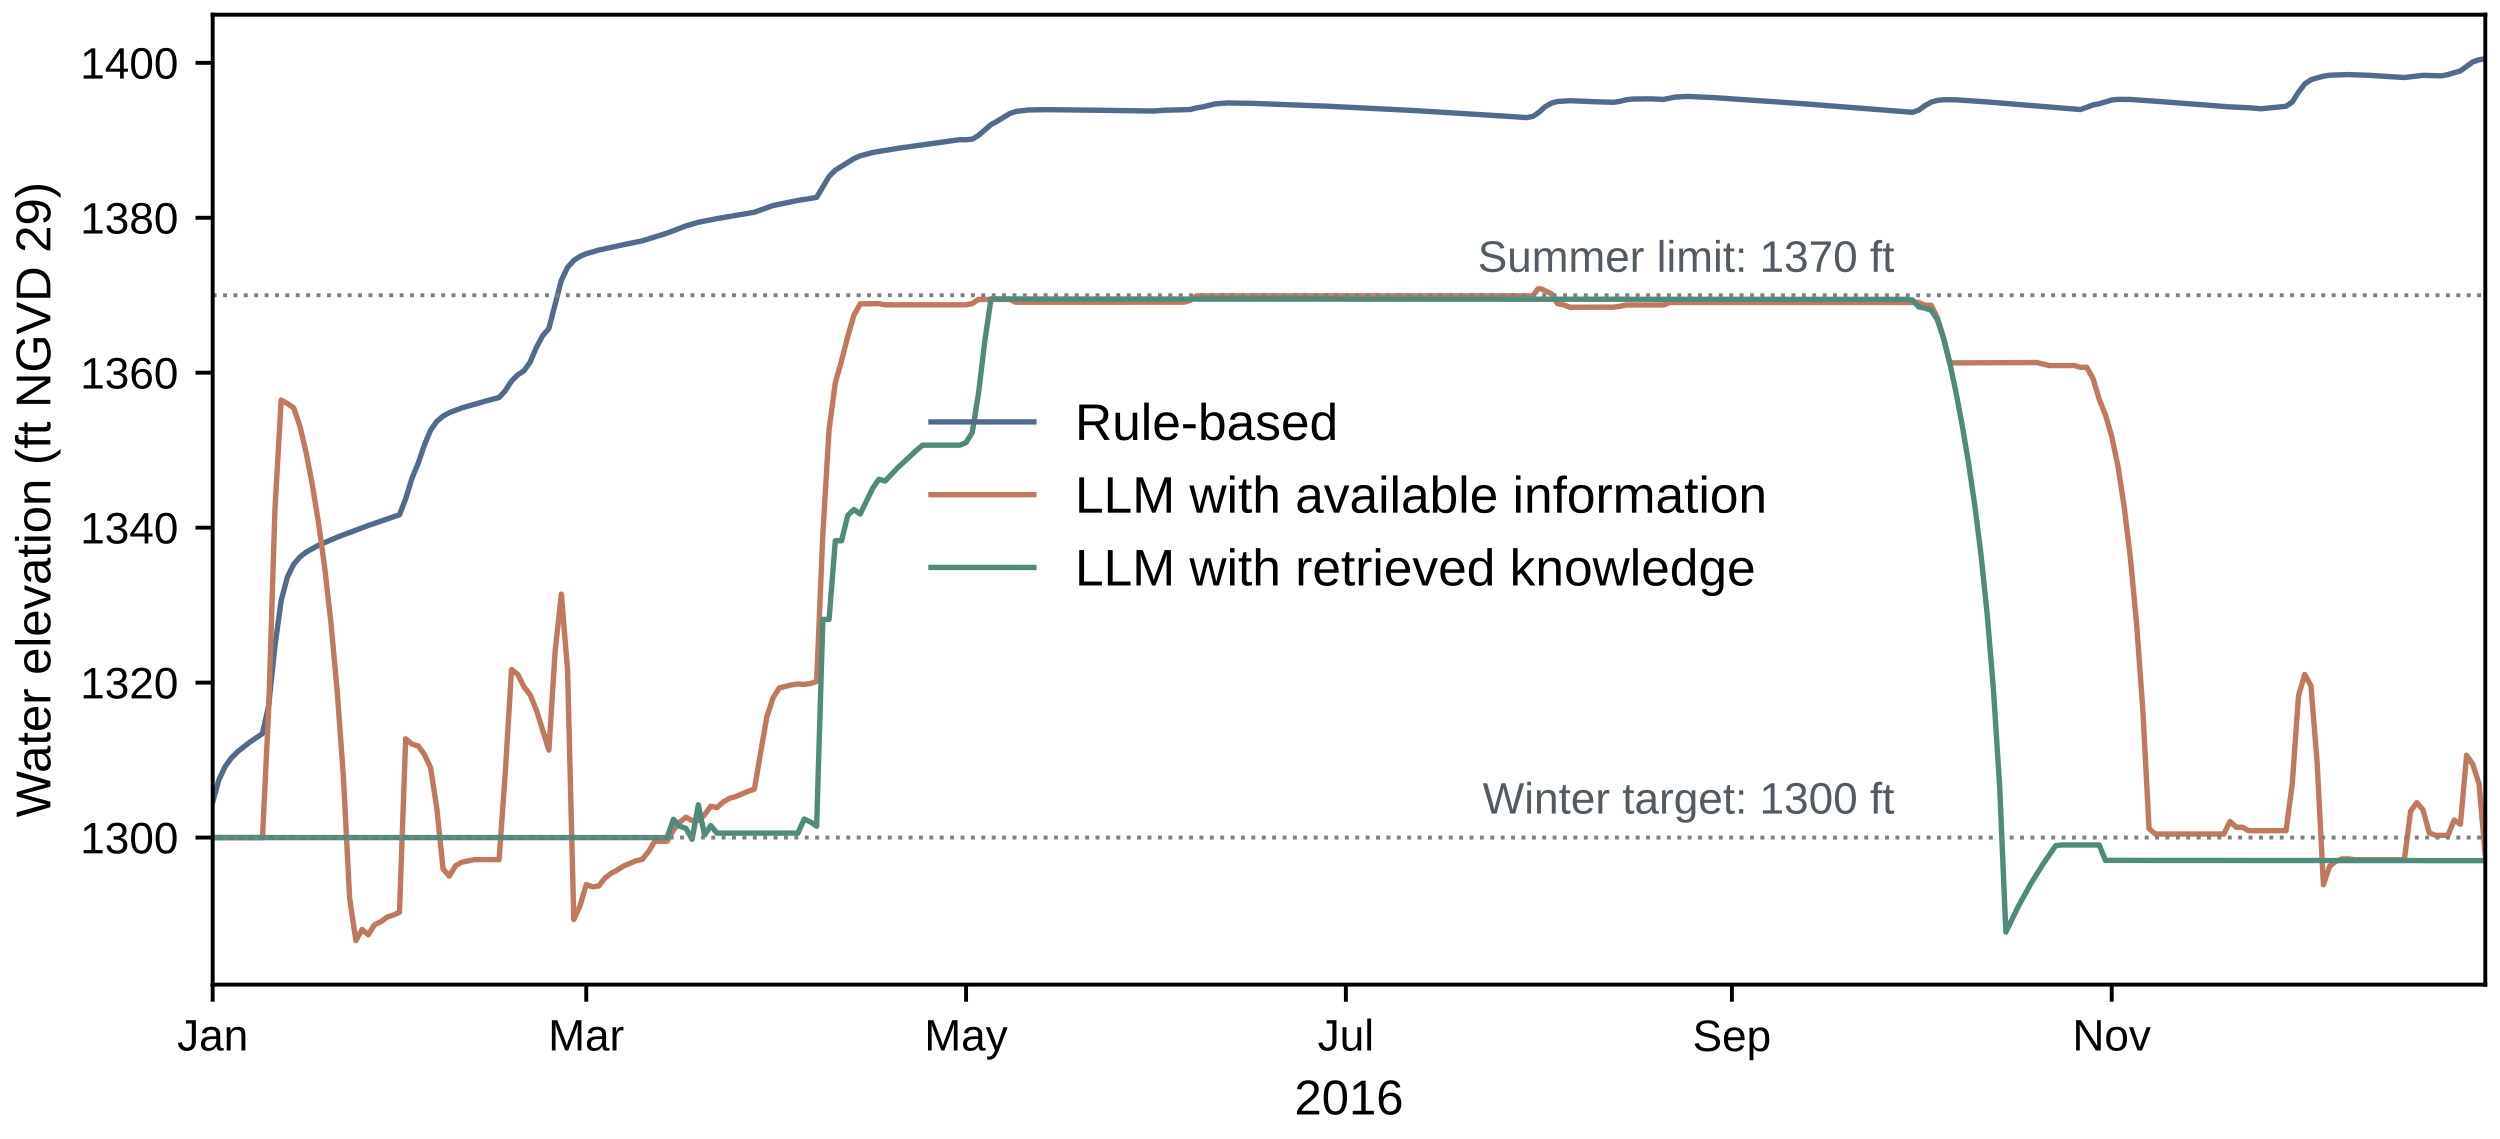
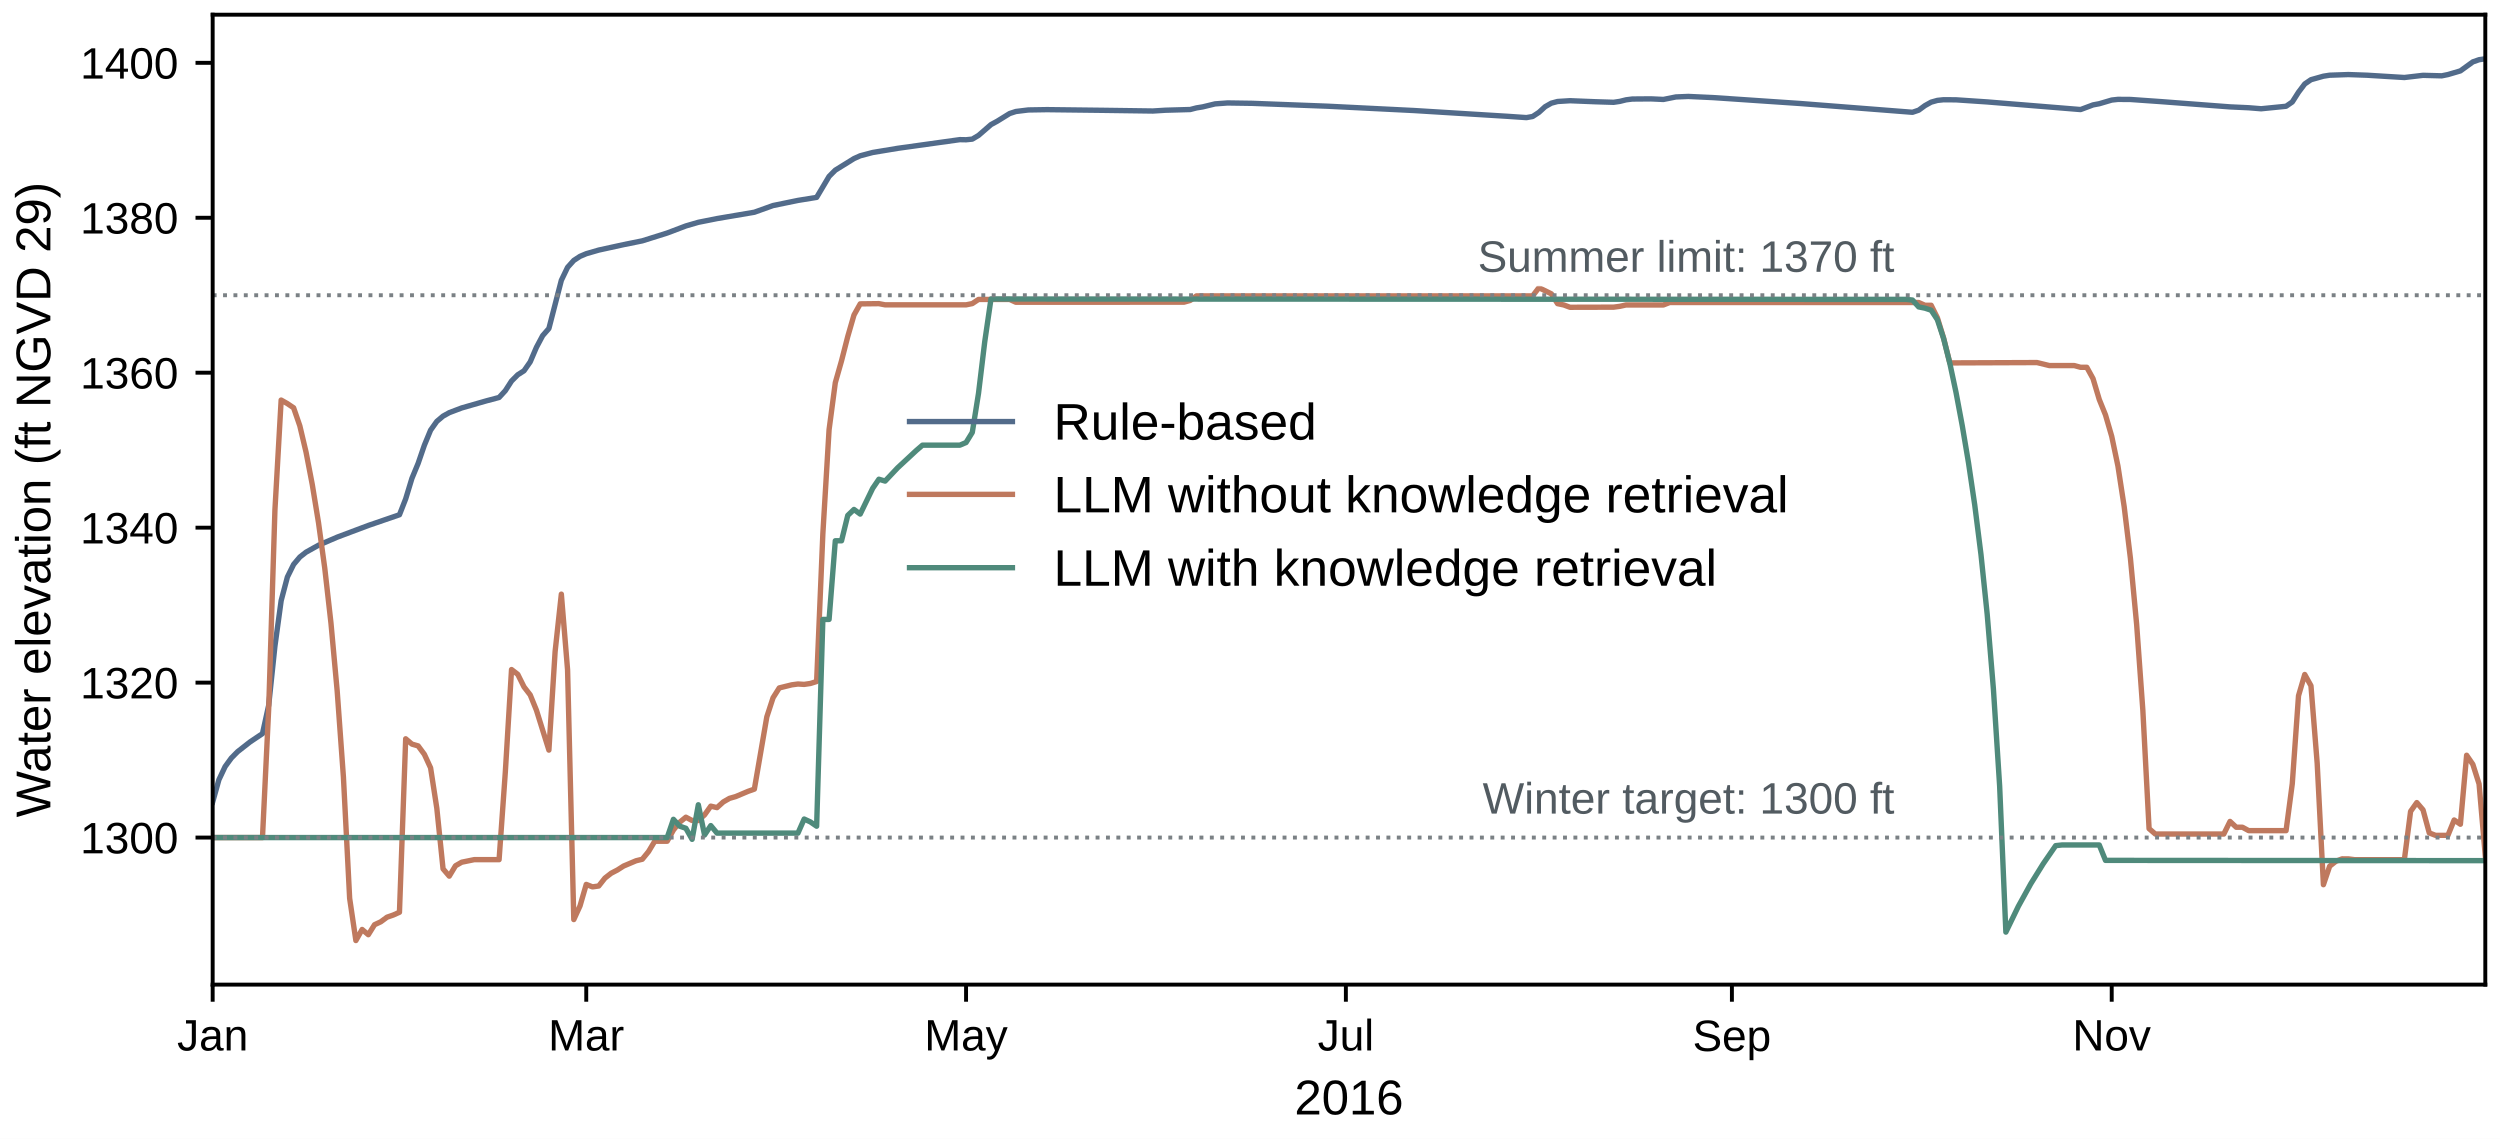
<svg xmlns="http://www.w3.org/2000/svg" xmlns:xlink="http://www.w3.org/1999/xlink" width="510.236pt" height="232.441pt" viewBox="0 0 510.236 232.441" version="1.1">
  <defs>
    <style type="text/css">*{stroke-linejoin: round; stroke-linecap: butt}</style>
  </defs>
  <g id="figure_1">
    <g id="patch_1">
      <path d="M 0 232.441 L 510.236 232.441 L 510.236 0 L 0 0 z " style="fill: #ffffff" />
    </g>
    <g id="axes_1">
      <g id="patch_2">
        <path d="M 43.404 200.955 L 507.236 200.955 L 507.236 3 L 43.404 3 z " style="fill: #ffffff" />
      </g>
      <g id="matplotlib.axis_1">
        <g id="xtick_1">
          <g id="line2d_1">
            <defs>
-               <path id="md483d8a339" d="M 0 0 L 0 3.5 " style="stroke: #000000; stroke-width: 0.8" />
+               <path id="m33b48f105a" d="M 0 0 L 0 3.5 " style="stroke: #000000; stroke-width: 0.8" />
            </defs>
            <g>
-               <use xlink:href="#md483d8a339" x="43.404" y="200.955" style="stroke: #000000; stroke-width: 0.8" />
+               <use xlink:href="#m33b48f105a" x="43.404" y="200.955" style="stroke: #000000; stroke-width: 0.8" />
            </g>
          </g>
          <g id="text_1">
            <text style="font-size: 9px; font-family: 'Arial'; text-anchor: middle" x="43.404" y="214.397" transform="rotate(-0 43.40399 214.397)">Jan</text>
          </g>
        </g>
        <g id="xtick_2">
          <g id="line2d_2">
            <g>
-               <use xlink:href="#md483d8a339" x="119.65" y="200.955" style="stroke: #000000; stroke-width: 0.8" />
+               <use xlink:href="#m33b48f105a" x="119.65" y="200.955" style="stroke: #000000; stroke-width: 0.8" />
            </g>
          </g>
          <g id="text_2">
            <text style="font-size: 9px; font-family: 'Arial'; text-anchor: middle" x="119.65" y="214.397" transform="rotate(-0 119.6503 214.397)">Mar</text>
          </g>
        </g>
        <g id="xtick_3">
          <g id="line2d_3">
            <g>
-               <use xlink:href="#md483d8a339" x="197.167" y="200.955" style="stroke: #000000; stroke-width: 0.8" />
+               <use xlink:href="#m33b48f105a" x="197.167" y="200.955" style="stroke: #000000; stroke-width: 0.8" />
            </g>
          </g>
          <g id="text_3">
            <text style="font-size: 9px; font-family: 'Arial'; text-anchor: middle" x="197.167" y="214.397" transform="rotate(-0 197.1675 214.397)">May</text>
          </g>
        </g>
        <g id="xtick_4">
          <g id="line2d_4">
            <g>
-               <use xlink:href="#md483d8a339" x="274.685" y="200.955" style="stroke: #000000; stroke-width: 0.8" />
+               <use xlink:href="#m33b48f105a" x="274.685" y="200.955" style="stroke: #000000; stroke-width: 0.8" />
            </g>
          </g>
          <g id="text_4">
            <text style="font-size: 9px; font-family: 'Arial'; text-anchor: middle" x="274.685" y="214.397" transform="rotate(-0 274.6846 214.397)">Jul</text>
          </g>
        </g>
        <g id="xtick_5">
          <g id="line2d_5">
            <g>
-               <use xlink:href="#md483d8a339" x="353.472" y="200.955" style="stroke: #000000; stroke-width: 0.8" />
+               <use xlink:href="#m33b48f105a" x="353.472" y="200.955" style="stroke: #000000; stroke-width: 0.8" />
            </g>
          </g>
          <g id="text_5">
            <text style="font-size: 9px; font-family: 'Arial'; text-anchor: middle" x="353.472" y="214.507" transform="rotate(-0 353.4725 214.5066)">Sep</text>
          </g>
        </g>
        <g id="xtick_6">
          <g id="line2d_6">
            <g>
-               <use xlink:href="#md483d8a339" x="430.99" y="200.955" style="stroke: #000000; stroke-width: 0.8" />
+               <use xlink:href="#m33b48f105a" x="430.99" y="200.955" style="stroke: #000000; stroke-width: 0.8" />
            </g>
          </g>
          <g id="text_6">
            <text style="font-size: 9px; font-family: 'Arial'; text-anchor: middle" x="430.99" y="214.397" transform="rotate(-0 430.9896 214.397)">Nov</text>
          </g>
        </g>
        <g id="text_7">
          <text style="font-size: 10px; font-family: 'Arial'; text-anchor: middle" x="275.32" y="227.453" transform="rotate(-0 275.32 227.4532)">2016</text>
        </g>
      </g>
      <g id="matplotlib.axis_2">
        <g id="ytick_1">
          <g id="line2d_7">
            <defs>
-               <path id="mac14ab6f3c" d="M 0 0 L -3.5 0 " style="stroke: #000000; stroke-width: 0.8" />
+               <path id="mc837b913f4" d="M 0 0 L -3.5 0 " style="stroke: #000000; stroke-width: 0.8" />
            </defs>
            <g>
-               <use xlink:href="#mac14ab6f3c" x="43.404" y="170.942" style="stroke: #000000; stroke-width: 0.8" />
+               <use xlink:href="#mc837b913f4" x="43.404" y="170.942" style="stroke: #000000; stroke-width: 0.8" />
            </g>
          </g>
          <g id="text_8">
            <text style="font-size: 9px; font-family: 'Arial'; text-anchor: end" x="36.404" y="174.163" transform="rotate(-0 36.40399 174.1633)">1300</text>
          </g>
        </g>
        <g id="ytick_2">
          <g id="line2d_8">
            <g>
-               <use xlink:href="#mac14ab6f3c" x="43.404" y="139.318" style="stroke: #000000; stroke-width: 0.8" />
+               <use xlink:href="#mc837b913f4" x="43.404" y="139.318" style="stroke: #000000; stroke-width: 0.8" />
            </g>
          </g>
          <g id="text_9">
            <text style="font-size: 9px; font-family: 'Arial'; text-anchor: end" x="36.404" y="142.539" transform="rotate(-0 36.40399 142.5394)">1320</text>
          </g>
        </g>
        <g id="ytick_3">
          <g id="line2d_9">
            <g>
-               <use xlink:href="#mac14ab6f3c" x="43.404" y="107.694" style="stroke: #000000; stroke-width: 0.8" />
+               <use xlink:href="#mc837b913f4" x="43.404" y="107.694" style="stroke: #000000; stroke-width: 0.8" />
            </g>
          </g>
          <g id="text_10">
            <text style="font-size: 9px; font-family: 'Arial'; text-anchor: end" x="36.404" y="110.915" transform="rotate(-0 36.40399 110.9155)">1340</text>
          </g>
        </g>
        <g id="ytick_4">
          <g id="line2d_10">
            <g>
-               <use xlink:href="#mac14ab6f3c" x="43.404" y="76.071" style="stroke: #000000; stroke-width: 0.8" />
+               <use xlink:href="#mc837b913f4" x="43.404" y="76.071" style="stroke: #000000; stroke-width: 0.8" />
            </g>
          </g>
          <g id="text_11">
            <text style="font-size: 9px; font-family: 'Arial'; text-anchor: end" x="36.404" y="79.292" transform="rotate(-0 36.40399 79.29158)">1360</text>
          </g>
        </g>
        <g id="ytick_5">
          <g id="line2d_11">
            <g>
-               <use xlink:href="#mac14ab6f3c" x="43.404" y="44.447" style="stroke: #000000; stroke-width: 0.8" />
+               <use xlink:href="#mc837b913f4" x="43.404" y="44.447" style="stroke: #000000; stroke-width: 0.8" />
            </g>
          </g>
          <g id="text_12">
            <text style="font-size: 9px; font-family: 'Arial'; text-anchor: end" x="36.404" y="47.668" transform="rotate(-0 36.40399 47.66767)">1380</text>
          </g>
        </g>
        <g id="ytick_6">
          <g id="line2d_12">
            <g>
-               <use xlink:href="#mac14ab6f3c" x="43.404" y="12.823" style="stroke: #000000; stroke-width: 0.8" />
+               <use xlink:href="#mc837b913f4" x="43.404" y="12.823" style="stroke: #000000; stroke-width: 0.8" />
            </g>
          </g>
          <g id="text_13">
            <text style="font-size: 9px; font-family: 'Arial'; text-anchor: end" x="36.404" y="16.044" transform="rotate(-0 36.40399 16.04376)">1400</text>
          </g>
        </g>
        <g id="text_14">
          <text style="font-size: 10px; font-family: 'Arial'; text-anchor: middle" x="10.28" y="101.978" transform="rotate(-90 10.27993 101.9776)">Water elevation (ft NGVD 29)</text>
        </g>
      </g>
      <g id="line2d_13">
-         <path d="M 43.404 163.692 L 44.675 159.145 L 45.946 156.456 L 47.216 154.71 L 48.487 153.42 L 51.029 151.428 L 53.57 149.725 L 54.841 143.939 L 56.112 131.866 L 57.382 122.592 L 58.653 117.769 L 59.924 115.197 L 61.195 113.691 L 62.466 112.693 L 65.007 111.276 L 68.819 109.631 L 75.173 107.243 L 81.527 105.059 L 82.798 101.814 L 84.069 97.637 L 85.339 94.568 L 86.61 90.871 L 87.881 87.795 L 89.152 86.003 L 90.423 84.932 L 91.693 84.222 L 94.235 83.257 L 99.318 81.796 L 101.86 81.122 L 103.13 79.739 L 104.401 77.766 L 105.672 76.489 L 106.943 75.68 L 108.213 73.855 L 109.484 70.886 L 110.755 68.5 L 112.026 67.047 L 114.567 57.207 L 115.838 54.565 L 117.109 53.15 L 118.38 52.319 L 119.65 51.78 L 122.192 51.042 L 127.275 49.927 L 131.087 49.156 L 136.17 47.558 L 139.983 46.112 L 142.524 45.372 L 146.337 44.612 L 153.961 43.316 L 157.774 41.949 L 162.857 40.904 L 166.669 40.282 L 169.21 36.005 L 170.481 34.728 L 173.023 33.155 L 174.294 32.365 L 175.564 31.794 L 178.106 31.122 L 183.189 30.275 L 195.897 28.5 L 197.167 28.523 L 198.438 28.395 L 199.709 27.638 L 202.251 25.432 L 203.521 24.742 L 206.063 23.17 L 207.334 22.755 L 209.875 22.442 L 213.688 22.376 L 225.124 22.515 L 235.291 22.658 L 237.832 22.498 L 242.915 22.352 L 244.186 22.023 L 245.457 21.815 L 247.998 21.201 L 250.54 21.011 L 255.623 21.09 L 270.872 21.673 L 288.663 22.562 L 307.725 23.741 L 311.537 24.003 L 312.808 23.775 L 314.079 22.938 L 315.349 21.78 L 316.62 21.055 L 317.891 20.714 L 320.432 20.555 L 325.516 20.761 L 329.328 20.88 L 330.599 20.692 L 331.869 20.374 L 333.14 20.212 L 336.952 20.178 L 339.494 20.297 L 342.036 19.787 L 344.577 19.682 L 349.66 19.919 L 367.451 21.127 L 390.325 22.917 L 391.596 22.488 L 392.866 21.557 L 394.137 20.848 L 395.408 20.491 L 396.679 20.355 L 399.22 20.375 L 405.574 20.802 L 424.636 22.36 L 427.177 21.409 L 428.448 21.171 L 430.99 20.42 L 432.26 20.281 L 434.802 20.3 L 441.156 20.747 L 455.134 21.814 L 458.947 21.991 L 461.488 22.198 L 466.571 21.689 L 467.842 20.813 L 469.113 18.816 L 470.384 17.135 L 471.654 16.267 L 474.196 15.55 L 475.467 15.351 L 479.279 15.217 L 483.091 15.351 L 490.716 15.819 L 494.528 15.373 L 498.341 15.476 L 499.611 15.218 L 502.153 14.468 L 504.694 12.628 L 505.965 12.187 L 507.236 11.998 L 507.236 11.998 " clip-path="url(#pa5bd9149ac)" style="fill: none; stroke: #526b8a; stroke-width: 1.1; stroke-linecap: square" />
+         <path d="M 43.404 163.692 L 44.675 159.145 L 45.946 156.456 L 47.216 154.71 L 48.487 153.42 L 51.029 151.428 L 53.57 149.725 L 54.841 143.939 L 56.112 131.866 L 57.382 122.592 L 58.653 117.769 L 59.924 115.197 L 61.195 113.691 L 62.466 112.693 L 65.007 111.276 L 68.819 109.631 L 75.173 107.243 L 81.527 105.059 L 82.798 101.814 L 84.069 97.637 L 85.339 94.568 L 86.61 90.871 L 87.881 87.795 L 89.152 86.003 L 90.423 84.932 L 91.693 84.222 L 94.235 83.257 L 99.318 81.796 L 101.86 81.122 L 103.13 79.739 L 104.401 77.766 L 105.672 76.489 L 106.943 75.68 L 108.213 73.855 L 109.484 70.886 L 110.755 68.5 L 112.026 67.047 L 114.567 57.207 L 115.838 54.565 L 117.109 53.15 L 118.38 52.319 L 119.65 51.78 L 122.192 51.042 L 127.275 49.927 L 131.087 49.156 L 136.17 47.558 L 139.983 46.112 L 142.524 45.372 L 146.337 44.612 L 153.961 43.316 L 157.774 41.949 L 162.857 40.904 L 166.669 40.282 L 169.21 36.005 L 170.481 34.728 L 173.023 33.155 L 174.294 32.365 L 175.564 31.794 L 178.106 31.122 L 183.189 30.275 L 195.897 28.5 L 197.167 28.523 L 198.438 28.395 L 199.709 27.638 L 202.251 25.432 L 203.521 24.742 L 206.063 23.17 L 207.334 22.755 L 209.875 22.442 L 213.688 22.376 L 225.124 22.515 L 235.291 22.658 L 237.832 22.498 L 242.915 22.352 L 244.186 22.023 L 245.457 21.815 L 247.998 21.201 L 250.54 21.011 L 255.623 21.09 L 270.872 21.673 L 288.663 22.562 L 307.725 23.741 L 311.537 24.003 L 312.808 23.775 L 314.079 22.938 L 315.349 21.78 L 316.62 21.055 L 317.891 20.714 L 320.432 20.555 L 325.516 20.761 L 329.328 20.88 L 330.599 20.692 L 331.869 20.374 L 333.14 20.212 L 336.952 20.178 L 339.494 20.297 L 342.036 19.787 L 344.577 19.682 L 349.66 19.919 L 367.451 21.127 L 390.325 22.917 L 391.596 22.488 L 392.866 21.557 L 394.137 20.848 L 395.408 20.491 L 396.679 20.355 L 399.22 20.375 L 405.574 20.802 L 424.636 22.36 L 427.177 21.409 L 428.448 21.171 L 430.99 20.42 L 432.26 20.281 L 434.802 20.3 L 441.156 20.747 L 455.134 21.814 L 458.947 21.991 L 461.488 22.198 L 466.571 21.689 L 467.842 20.813 L 469.113 18.816 L 470.384 17.135 L 471.654 16.267 L 474.196 15.55 L 475.467 15.351 L 479.279 15.217 L 483.091 15.351 L 490.716 15.819 L 494.528 15.373 L 498.341 15.476 L 499.611 15.218 L 502.153 14.468 L 504.694 12.628 L 505.965 12.187 L 507.236 11.998 L 507.236 11.998 " clip-path="url(#p1f58418ae1)" style="fill: none; stroke: #526b8a; stroke-width: 1.1; stroke-linecap: square" />
      </g>
      <g id="line2d_14">
-         <path d="M 43.404 170.942 L 53.57 170.946 L 54.841 144.582 L 56.112 104.076 L 57.382 81.654 L 58.653 82.373 L 59.924 83.229 L 61.195 86.919 L 62.466 92.298 L 63.736 98.906 L 65.007 106.689 L 66.278 115.941 L 67.549 127.18 L 68.819 141.051 L 70.09 158.588 L 71.361 183.353 L 72.632 191.957 L 73.903 189.701 L 75.173 190.766 L 76.444 188.725 L 77.715 188.133 L 78.986 187.195 L 80.256 186.755 L 81.527 186.186 L 82.798 150.784 L 84.069 151.868 L 85.339 152.234 L 86.61 153.955 L 87.881 156.715 L 89.152 164.964 L 90.423 177.326 L 91.693 178.814 L 92.964 176.7 L 94.235 175.972 L 96.776 175.451 L 101.86 175.452 L 103.13 157.635 L 104.401 136.653 L 105.672 137.629 L 106.943 140.186 L 108.213 141.829 L 109.484 144.955 L 112.026 153.091 L 113.296 132.98 L 114.567 121.265 L 115.838 136.703 L 117.109 187.675 L 118.38 184.886 L 119.65 180.504 L 120.921 181.006 L 122.192 180.828 L 123.463 179.216 L 124.733 178.226 L 126.004 177.564 L 127.275 176.753 L 129.817 175.676 L 131.087 175.367 L 132.358 173.807 L 133.629 171.686 L 136.17 171.686 L 137.441 169.404 L 138.712 167.819 L 139.983 166.788 L 141.253 167.46 L 142.524 167.46 L 143.795 166.317 L 145.066 164.531 L 146.337 164.83 L 147.607 163.68 L 148.878 162.943 L 150.149 162.577 L 152.69 161.505 L 153.961 161.053 L 156.503 146.311 L 157.774 142.413 L 159.044 140.402 L 161.586 139.773 L 162.857 139.601 L 164.127 139.681 L 165.398 139.493 L 166.669 139.095 L 167.94 108.938 L 169.21 87.691 L 170.481 78.103 L 171.752 73.636 L 173.023 68.678 L 174.294 64.286 L 175.564 62.019 L 179.377 61.972 L 180.647 62.216 L 197.167 62.216 L 198.438 61.96 L 199.709 61.113 L 206.063 61.113 L 207.334 61.691 L 241.645 61.672 L 242.915 61.317 L 244.186 60.39 L 312.808 60.388 L 314.079 58.714 L 316.62 59.966 L 317.891 61.975 L 319.162 62.242 L 320.432 62.714 L 329.328 62.69 L 330.599 62.521 L 331.869 62.238 L 339.494 62.238 L 340.765 61.743 L 391.596 61.74 L 392.866 62.303 L 394.137 62.303 L 395.408 64.849 L 396.679 69.008 L 397.95 74.067 L 415.74 73.997 L 418.282 74.615 L 423.365 74.616 L 424.636 74.964 L 425.907 74.964 L 427.177 77.28 L 428.448 81.536 L 429.719 84.684 L 430.99 89.054 L 432.26 95.124 L 433.531 103.393 L 434.802 113.922 L 436.073 127.395 L 437.343 144.973 L 438.614 169.12 L 439.885 170.219 L 453.864 170.227 L 455.134 167.651 L 456.405 168.837 L 457.676 168.836 L 458.947 169.533 L 466.571 169.531 L 467.842 159.942 L 469.113 142 L 470.384 137.661 L 471.654 139.957 L 472.925 155.795 L 474.196 180.56 L 475.467 176.793 L 476.737 175.784 L 478.008 175.288 L 479.279 175.293 L 480.55 175.456 L 490.716 175.46 L 491.987 165.597 L 493.257 163.803 L 494.528 165.292 L 495.799 169.993 L 497.07 170.487 L 499.611 170.486 L 500.882 167.358 L 502.153 168.221 L 503.424 154.144 L 504.694 156.005 L 505.965 160.003 L 507.236 174.729 L 507.236 174.729 " clip-path="url(#pa5bd9149ac)" style="fill: none; stroke: #bf795e; stroke-width: 1.1; stroke-linecap: square" />
+         <path d="M 43.404 170.942 L 53.57 170.946 L 54.841 144.582 L 56.112 104.076 L 57.382 81.654 L 58.653 82.373 L 59.924 83.229 L 61.195 86.919 L 62.466 92.298 L 63.736 98.906 L 65.007 106.689 L 66.278 115.941 L 67.549 127.18 L 68.819 141.051 L 70.09 158.588 L 71.361 183.353 L 72.632 191.957 L 73.903 189.701 L 75.173 190.766 L 76.444 188.725 L 77.715 188.133 L 78.986 187.195 L 80.256 186.755 L 81.527 186.186 L 82.798 150.784 L 84.069 151.868 L 85.339 152.234 L 86.61 153.955 L 87.881 156.715 L 89.152 164.964 L 90.423 177.326 L 91.693 178.814 L 92.964 176.7 L 94.235 175.972 L 96.776 175.451 L 101.86 175.452 L 103.13 157.635 L 104.401 136.653 L 105.672 137.629 L 106.943 140.186 L 108.213 141.829 L 109.484 144.955 L 112.026 153.091 L 113.296 132.98 L 114.567 121.265 L 115.838 136.703 L 117.109 187.675 L 118.38 184.886 L 119.65 180.504 L 120.921 181.006 L 122.192 180.828 L 123.463 179.216 L 124.733 178.226 L 126.004 177.564 L 127.275 176.753 L 129.817 175.676 L 131.087 175.367 L 132.358 173.807 L 133.629 171.686 L 136.17 171.686 L 137.441 169.404 L 138.712 167.819 L 139.983 166.788 L 141.253 167.46 L 142.524 167.46 L 143.795 166.317 L 145.066 164.531 L 146.337 164.83 L 147.607 163.68 L 148.878 162.943 L 150.149 162.577 L 152.69 161.505 L 153.961 161.053 L 156.503 146.311 L 157.774 142.413 L 159.044 140.402 L 161.586 139.773 L 162.857 139.601 L 164.127 139.681 L 165.398 139.493 L 166.669 139.095 L 167.94 108.938 L 169.21 87.691 L 170.481 78.103 L 171.752 73.636 L 173.023 68.678 L 174.294 64.286 L 175.564 62.019 L 179.377 61.972 L 180.647 62.216 L 197.167 62.216 L 198.438 61.96 L 199.709 61.113 L 206.063 61.113 L 207.334 61.691 L 241.645 61.672 L 242.915 61.317 L 244.186 60.39 L 312.808 60.388 L 314.079 58.714 L 316.62 59.966 L 317.891 61.975 L 319.162 62.242 L 320.432 62.714 L 329.328 62.69 L 330.599 62.521 L 331.869 62.238 L 339.494 62.238 L 340.765 61.743 L 391.596 61.74 L 392.866 62.303 L 394.137 62.303 L 395.408 64.849 L 396.679 69.008 L 397.95 74.067 L 415.74 73.997 L 418.282 74.615 L 423.365 74.616 L 424.636 74.964 L 425.907 74.964 L 427.177 77.28 L 428.448 81.536 L 429.719 84.684 L 430.99 89.054 L 432.26 95.124 L 433.531 103.393 L 434.802 113.922 L 436.073 127.395 L 437.343 144.973 L 438.614 169.12 L 439.885 170.219 L 453.864 170.227 L 455.134 167.651 L 456.405 168.837 L 457.676 168.836 L 458.947 169.533 L 466.571 169.531 L 467.842 159.942 L 469.113 142 L 470.384 137.661 L 471.654 139.957 L 472.925 155.795 L 474.196 180.56 L 475.467 176.793 L 476.737 175.784 L 478.008 175.288 L 479.279 175.293 L 480.55 175.456 L 490.716 175.46 L 491.987 165.597 L 493.257 163.803 L 494.528 165.292 L 495.799 169.993 L 497.07 170.487 L 499.611 170.486 L 500.882 167.358 L 502.153 168.221 L 503.424 154.144 L 504.694 156.005 L 505.965 160.003 L 507.236 174.729 L 507.236 174.729 " clip-path="url(#p1f58418ae1)" style="fill: none; stroke: #bf795e; stroke-width: 1.1; stroke-linecap: square" />
      </g>
      <g id="line2d_15">
-         <path d="M 43.404 170.942 L 136.17 170.942 L 137.441 167.219 L 138.712 168.612 L 139.983 169.05 L 141.253 171.301 L 142.524 164.251 L 143.795 170.417 L 145.066 168.498 L 146.337 170.033 L 162.857 170.032 L 164.127 167.162 L 165.398 167.751 L 166.669 168.623 L 167.94 126.418 L 169.21 126.417 L 170.481 110.372 L 171.752 110.372 L 173.023 105.193 L 174.294 103.977 L 175.564 104.92 L 178.106 99.67 L 179.377 97.808 L 180.647 98.185 L 183.189 95.488 L 187.001 91.95 L 188.272 90.857 L 195.897 90.857 L 197.167 90.318 L 198.438 88.255 L 199.709 80.278 L 200.98 69.739 L 202.251 61.02 L 389.054 61.102 L 390.325 61.237 L 391.596 62.641 L 392.866 62.895 L 394.137 63.311 L 395.408 65.247 L 396.679 69.09 L 397.95 74.153 L 399.22 80.132 L 400.491 86.908 L 401.762 94.466 L 403.033 103.069 L 404.303 113.144 L 405.574 125.363 L 406.845 140.648 L 408.116 160.436 L 409.386 190.235 L 411.928 184.984 L 414.47 180.374 L 417.011 176.285 L 419.553 172.591 L 420.823 172.456 L 428.448 172.457 L 429.719 175.598 L 507.236 175.653 L 507.236 175.653 " clip-path="url(#pa5bd9149ac)" style="fill: none; stroke: #4f8a7b; stroke-width: 1.1; stroke-linecap: square" />
+         <path d="M 43.404 170.942 L 136.17 170.942 L 137.441 167.219 L 138.712 168.612 L 139.983 169.05 L 141.253 171.301 L 142.524 164.251 L 143.795 170.417 L 145.066 168.498 L 146.337 170.033 L 162.857 170.032 L 164.127 167.162 L 165.398 167.751 L 166.669 168.623 L 167.94 126.418 L 169.21 126.417 L 170.481 110.372 L 171.752 110.372 L 173.023 105.193 L 174.294 103.977 L 175.564 104.92 L 178.106 99.67 L 179.377 97.808 L 180.647 98.185 L 183.189 95.488 L 187.001 91.95 L 188.272 90.857 L 195.897 90.857 L 197.167 90.318 L 198.438 88.255 L 199.709 80.278 L 200.98 69.739 L 202.251 61.02 L 389.054 61.102 L 390.325 61.237 L 391.596 62.641 L 392.866 62.895 L 394.137 63.311 L 395.408 65.247 L 396.679 69.09 L 397.95 74.153 L 399.22 80.132 L 400.491 86.908 L 401.762 94.466 L 403.033 103.069 L 404.303 113.144 L 405.574 125.363 L 406.845 140.648 L 408.116 160.436 L 409.386 190.235 L 411.928 184.984 L 414.47 180.374 L 417.011 176.285 L 419.553 172.591 L 420.823 172.456 L 428.448 172.457 L 429.719 175.598 L 507.236 175.653 L 507.236 175.653 " clip-path="url(#p1f58418ae1)" style="fill: none; stroke: #4f8a7b; stroke-width: 1.1; stroke-linecap: square" />
      </g>
      <g id="line2d_16">
-         <path d="M 43.404 170.942 L 507.236 170.942 " clip-path="url(#pa5bd9149ac)" style="fill: none; stroke-dasharray: 0.8,1.32; stroke-dashoffset: 0; stroke: #7b8185; stroke-width: 0.8" />
+         <path d="M 43.404 170.942 L 507.236 170.942 " clip-path="url(#p1f58418ae1)" style="fill: none; stroke-dasharray: 0.8,1.32; stroke-dashoffset: 0; stroke: #7b8185; stroke-width: 0.8" />
      </g>
      <g id="line2d_17">
-         <path d="M 43.404 60.259 L 507.236 60.259 " clip-path="url(#pa5bd9149ac)" style="fill: none; stroke-dasharray: 0.8,1.32; stroke-dashoffset: 0; stroke: #7b8185; stroke-width: 0.8" />
+         <path d="M 43.404 60.259 L 507.236 60.259 " clip-path="url(#p1f58418ae1)" style="fill: none; stroke-dasharray: 0.8,1.32; stroke-dashoffset: 0; stroke: #7b8185; stroke-width: 0.8" />
      </g>
      <g id="patch_3">
        <path d="M 43.404 200.955 L 43.404 3 " style="fill: none; stroke: #000000; stroke-width: 0.8; stroke-linejoin: miter; stroke-linecap: square" />
      </g>
      <g id="patch_4">
        <path d="M 507.236 200.955 L 507.236 3 " style="fill: none; stroke: #000000; stroke-width: 0.8; stroke-linejoin: miter; stroke-linecap: square" />
      </g>
      <g id="patch_5">
        <path d="M 43.404 200.955 L 507.236 200.955 " style="fill: none; stroke: #000000; stroke-width: 0.8; stroke-linejoin: miter; stroke-linecap: square" />
      </g>
      <g id="patch_6">
        <path d="M 43.404 3 L 507.236 3 " style="fill: none; stroke: #000000; stroke-width: 0.8; stroke-linejoin: miter; stroke-linecap: square" />
      </g>
      <g id="text_15">
        <g id="patch_7">
          <path d="M 301.435 169.112 L 387.81 169.112 L 387.81 158.326 L 301.435 158.326 z " style="fill: #ffffff; opacity: 0.9" />
        </g>
        <text style="font-size: 9px; font-family: 'Arial'; text-anchor: end; fill: #525b61" x="386.64" y="166.048" transform="rotate(-0 386.6397 166.0481)">Winter target: 1300 ft</text>
      </g>
      <g id="text_16">
        <g id="patch_8">
          <path d="M 300.449 58.429 L 387.81 58.429 L 387.81 47.858 L 300.449 47.858 z " style="fill: #ffffff; opacity: 0.9" />
        </g>
        <text style="font-size: 9px; font-family: 'Arial'; text-anchor: end; fill: #525b61" x="386.64" y="55.47" transform="rotate(-0 386.6397 55.46986)">Summer limit: 1370 ft</text>
      </g>
      <g id="legend_1">
        <g id="line2d_18">
-           <path d="M 190.006 86.103 L 200.506 86.103 L 211.006 86.103 " style="fill: none; stroke: #526b8a; stroke-width: 1.1; stroke-linecap: square" />
+           <path d="M 185.628 86.041 L 196.128 86.041 L 206.628 86.041 " style="fill: none; stroke: #526b8a; stroke-width: 1.1; stroke-linecap: square" />
        </g>
        <g id="text_17">
-           <text style="font-size: 10.5px; font-family: 'Arial'; text-anchor: start" x="219.406" y="89.778" transform="rotate(-0 219.4058 89.77789)">Rule-based</text>
+           <text style="font-size: 10.5px; font-family: 'Arial'; text-anchor: start" x="215.028" y="89.716" transform="rotate(-0 215.0278 89.71637)">Rule-based</text>
        </g>
        <g id="line2d_19">
-           <path d="M 190.006 100.955 L 200.506 100.955 L 211.006 100.955 " style="fill: none; stroke: #bf795e; stroke-width: 1.1; stroke-linecap: square" />
+           <path d="M 185.628 100.894 L 196.128 100.894 L 206.628 100.894 " style="fill: none; stroke: #bf795e; stroke-width: 1.1; stroke-linecap: square" />
        </g>
        <g id="text_18">
-           <text style="font-size: 10.5px; font-family: 'Arial'; text-anchor: start" x="219.406" y="104.63" transform="rotate(-0 219.4058 104.6305)">LLM with available information</text>
+           <text style="font-size: 10.5px; font-family: 'Arial'; text-anchor: start" x="215.028" y="104.569" transform="rotate(-0 215.0278 104.5689)">LLM without knowledge retrieval</text>
        </g>
        <g id="line2d_20">
-           <path d="M 190.006 115.808 L 200.506 115.808 L 211.006 115.808 " style="fill: none; stroke: #4f8a7b; stroke-width: 1.1; stroke-linecap: square" />
+           <path d="M 185.628 115.87 L 196.128 115.87 L 206.628 115.87 " style="fill: none; stroke: #4f8a7b; stroke-width: 1.1; stroke-linecap: square" />
        </g>
        <g id="text_19">
-           <text style="font-size: 10.5px; font-family: 'Arial'; text-anchor: start" x="219.406" y="119.483" transform="rotate(-0 219.4058 119.4831)">LLM with retrieved knowledge</text>
+           <text style="font-size: 10.5px; font-family: 'Arial'; text-anchor: start" x="215.028" y="119.545" transform="rotate(-0 215.0278 119.5446)">LLM with knowledge retrieval</text>
        </g>
      </g>
    </g>
  </g>
  <defs>
-     <clipPath id="pa5bd9149ac">
+     <clipPath id="p1f58418ae1">
      <rect x="43.404" y="3" width="463.832" height="197.955" />
    </clipPath>
  </defs>
</svg>
